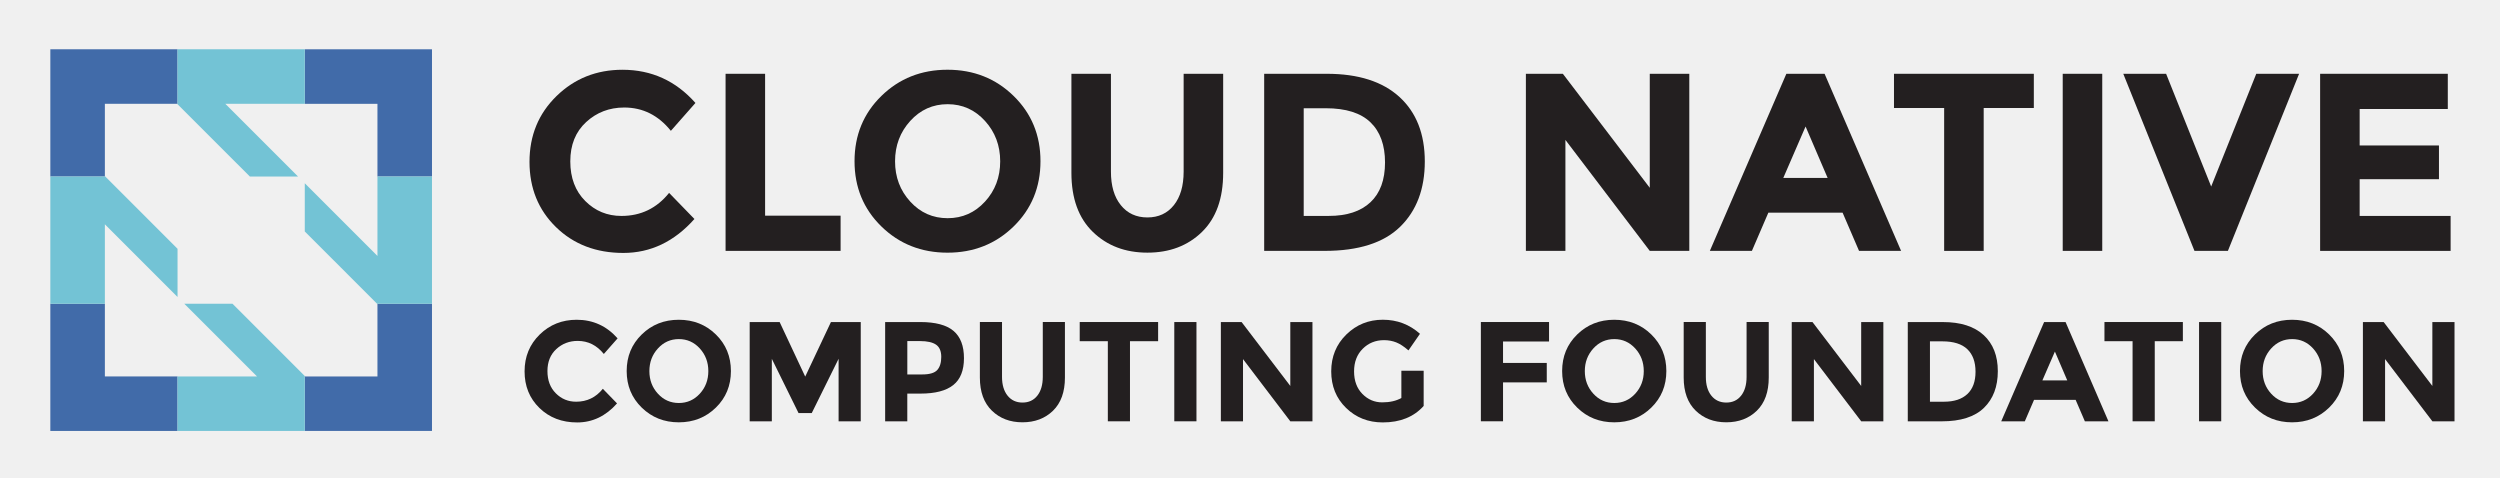
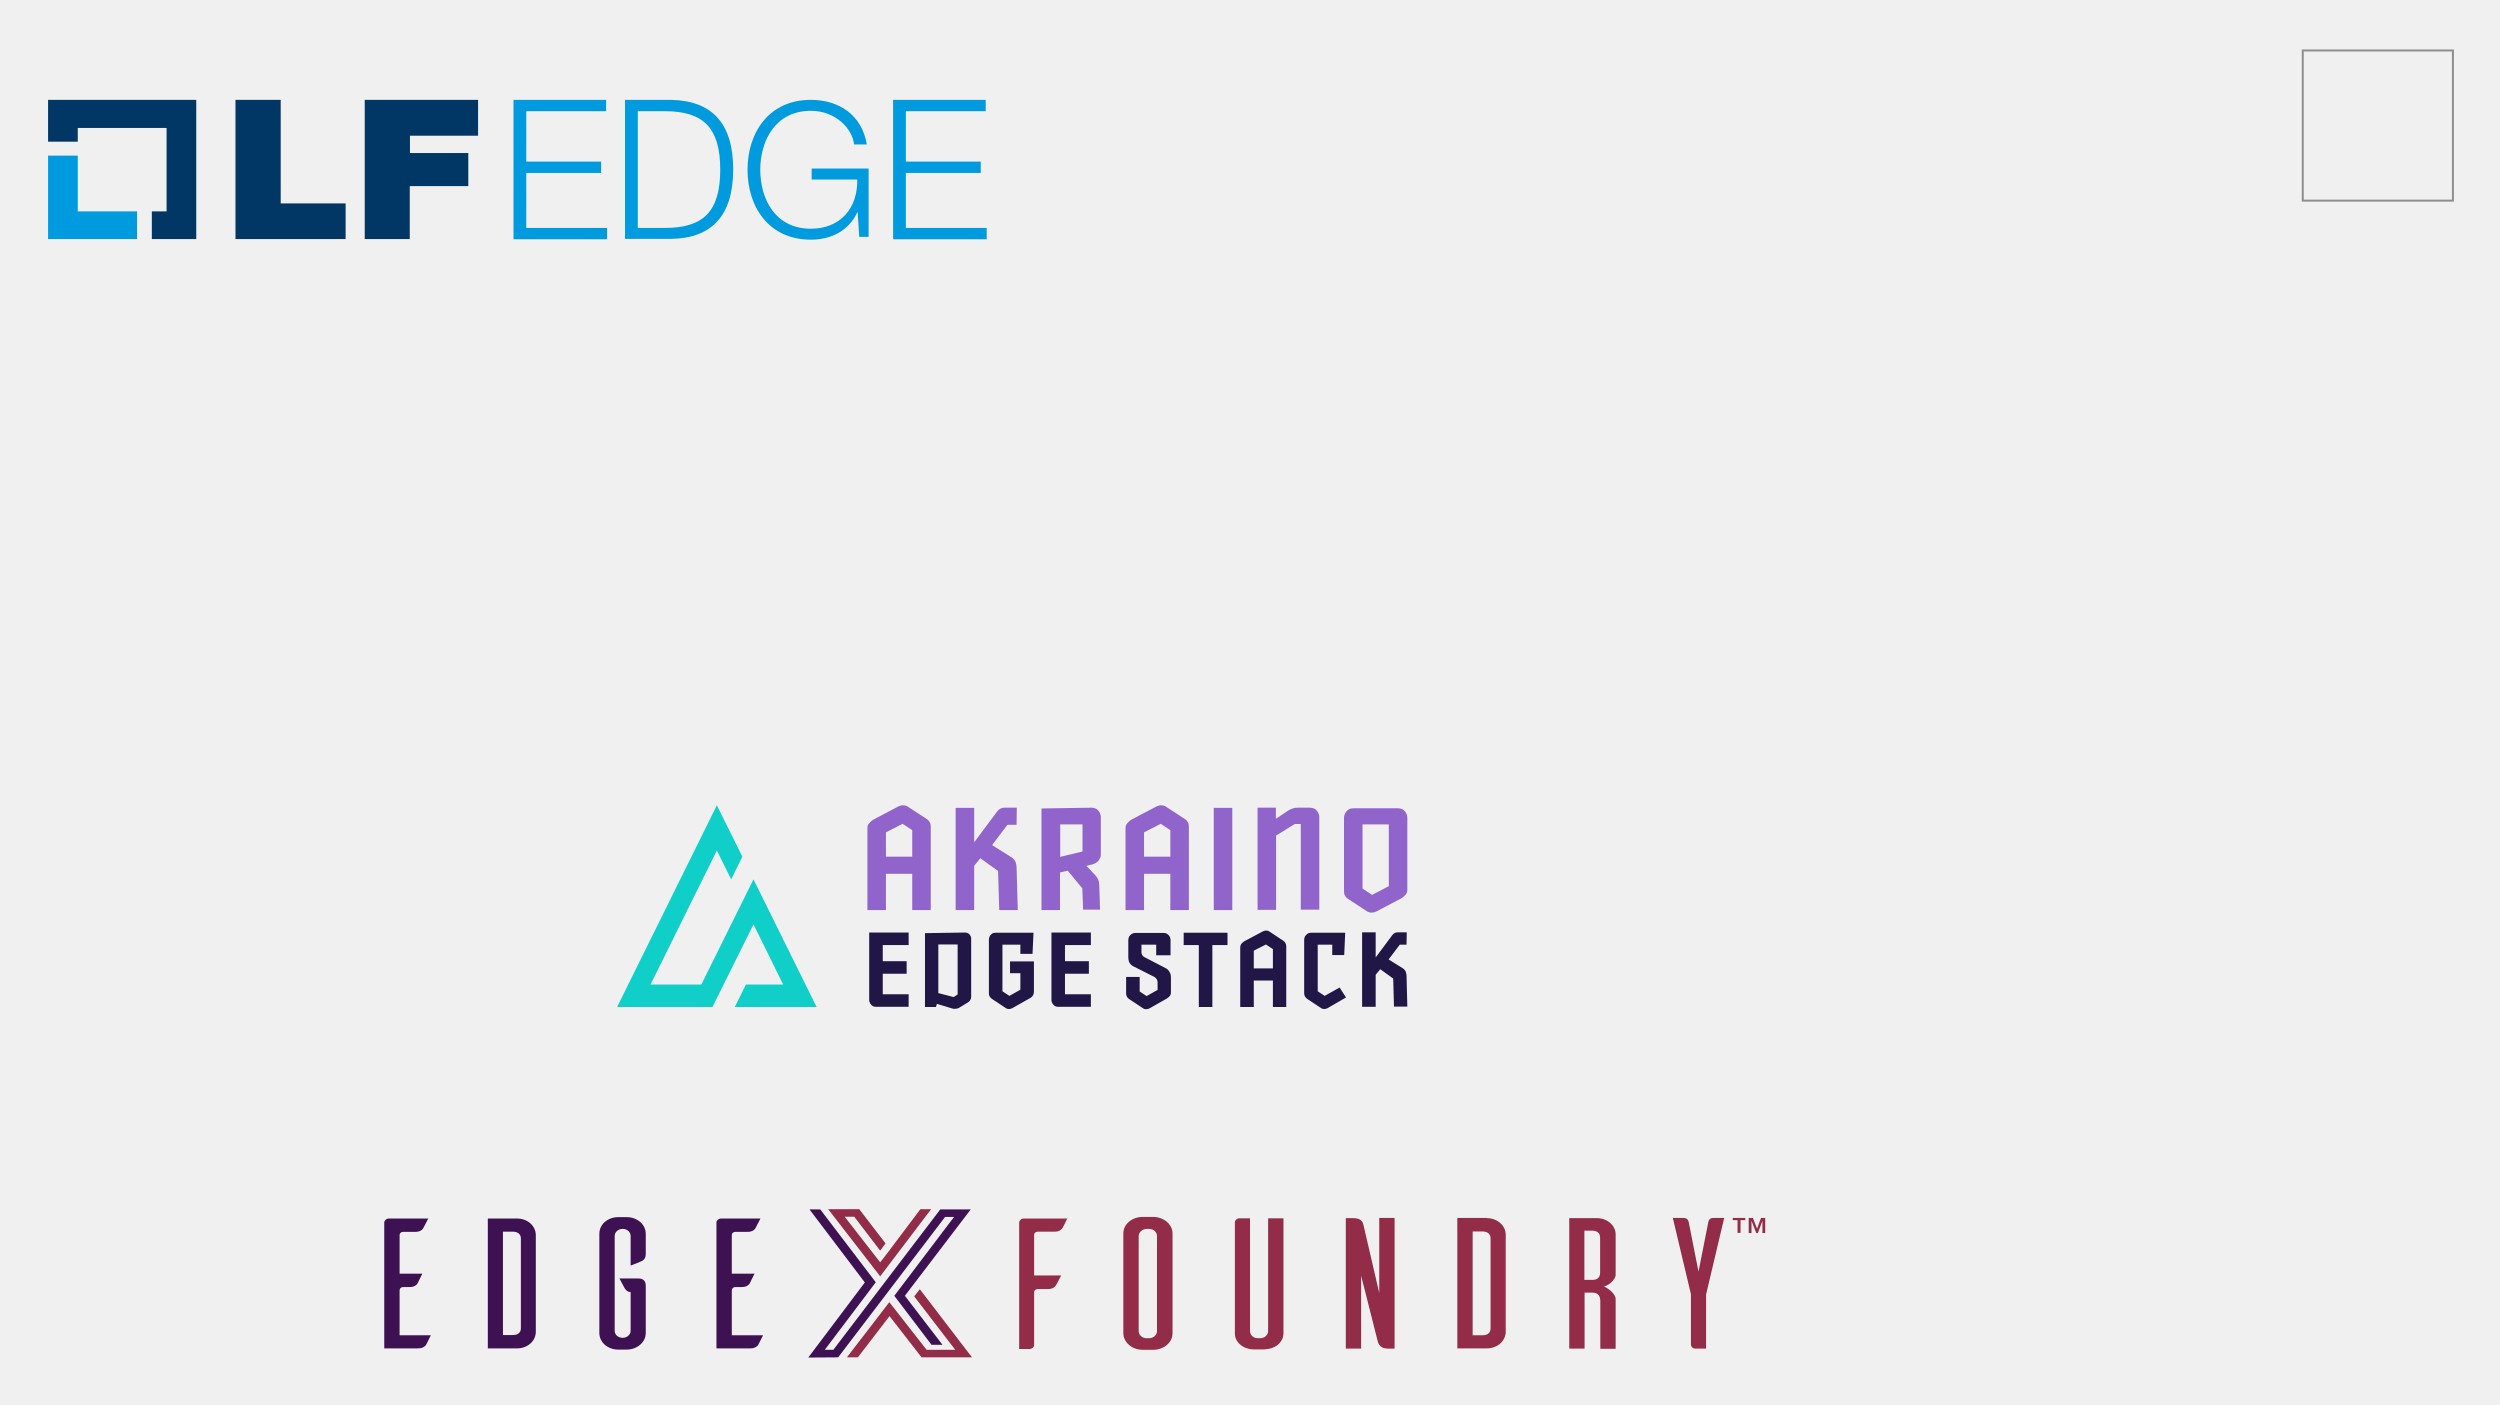
- <svg xmlns="http://www.w3.org/2000/svg" role="img" viewBox="-15.80 -3.80 1029.60 196.60">
-   <style>svg {enable-background:new 0 0 1000 190.18}</style>
-   <style>.st2{fill:#231f20}.st34{fill:#416ba9}.st35{fill:#73c3d5}</style>
-   <g id="XMLID_1_">
-     <path id="XMLID_2266_" d="M240.14 85.13c8 0 14.54-3.16 19.62-9.49l10.43 10.75c-8.28 9.32-18.03 13.98-29.27 13.98-11.23 0-20.49-3.55-27.75-10.64-7.27-7.1-10.9-16.05-10.9-26.87s3.7-19.84 11.11-27.08c7.41-7.23 16.47-10.85 27.18-10.85 11.96 0 21.98 4.56 30.05 13.67l-10.12 11.48c-5.15-6.4-11.55-9.6-19.2-9.6-6.12 0-11.36 2-15.7 6-4.35 4-6.52 9.39-6.52 16.17s2.05 12.23 6.16 16.33c4.09 4.1 9.06 6.15 14.91 6.15z" class="st2" />
-     <path id="XMLID_2264_" d="M283.02 99.53V26.59h16.28v58.43h31.09v14.5h-47.37z" class="st2" />
-     <path id="XMLID_2261_" d="M401.65 89.46c-7.37 7.2-16.45 10.8-27.23 10.8-10.78 0-19.86-3.6-27.23-10.8-7.37-7.2-11.06-16.15-11.06-26.87 0-10.71 3.69-19.67 11.06-26.87 7.37-7.2 16.45-10.8 27.23-10.8 10.78 0 19.86 3.6 27.23 10.8 7.37 7.2 11.06 16.16 11.06 26.87s-3.69 19.67-11.06 26.87zm-5.53-26.82c0-6.5-2.09-12.05-6.26-16.64s-9.3-6.89-15.39-6.89-11.22 2.3-15.39 6.89-6.26 10.14-6.26 16.64 2.09 12.03 6.26 16.59c4.17 4.56 9.3 6.83 15.39 6.83s11.22-2.28 15.39-6.83c4.18-4.55 6.26-10.08 6.26-16.59z" class="st2" />
-     <path id="XMLID_2259_" d="M445.79 80.69c2.71 3.37 6.36 5.06 10.95 5.06 4.59 0 8.23-1.69 10.91-5.06 2.68-3.37 4.02-7.98 4.02-13.83V26.59h16.28v40.8c0 10.57-2.92 18.69-8.76 24.36-5.84 5.67-13.32 8.5-22.44 8.5-9.11 0-16.61-2.85-22.48-8.55-5.88-5.7-8.82-13.81-8.82-24.31v-40.8h16.28v40.27c-.01 5.85 1.34 10.46 4.06 13.83z" class="st2" />
-     <path id="XMLID_2256_" d="M560.56 36.14c6.95 6.36 10.43 15.22 10.43 26.55S567.6 83 560.82 89.61c-6.78 6.61-17.13 9.91-31.04 9.91h-24.94V26.59h25.77c13.01 0 22.99 3.19 29.95 9.55zm-11.95 43.35c4-3.76 6-9.22 6-16.38 0-7.16-2-12.68-6-16.54-4-3.86-10.14-5.79-18.41-5.79h-9.08v44.34h10.33c7.44.01 13.16-1.87 17.16-5.63z" class="st2" />
-     <path id="XMLID_2254_" d="M663.64 26.59h16.28v72.93h-16.28l-34.74-45.7v45.7h-16.28V26.59h15.23l35.79 46.95V26.59z" class="st2" />
-     <path id="XMLID_2251_" d="M749.83 99.53l-6.78-15.75h-30.57l-6.78 15.75h-17.32l31.51-72.93h15.75l31.51 72.93h-17.32zM727.81 48.3l-9.18 21.18h18.26l-9.08-21.18z" class="st2" />
-     <path id="XMLID_2249_" d="M801.16 40.68v58.85h-16.28V40.68h-20.66V26.59h57.59v14.09h-20.65z" class="st2" />
-     <path id="XMLID_2247_" d="M833.71 26.59h16.28v72.93h-16.28V26.59z" class="st2" />
-     <path id="XMLID_2245_" d="M894.85 73.02l18.57-46.43h17.64l-29.32 72.93h-13.77l-29.32-72.93h17.64l18.56 46.43z" class="st2" />
-     <path id="XMLID_2243_" d="M992.3 26.59v14.5H956v15.02h32.66V70H956v15.13h37.46v14.4h-53.74V26.59h52.58z" class="st2" />
-     <path id="XMLID_2241_" d="M221.47 161.64c4.48 0 8.15-1.77 11-5.32l5.85 6.02c-4.64 5.23-10.11 7.84-16.41 7.84-6.3 0-11.48-1.99-15.56-5.97-4.08-3.98-6.11-9-6.11-15.06 0-6.06 2.08-11.12 6.23-15.18 4.15-4.06 9.23-6.08 15.24-6.08 6.71 0 12.32 2.56 16.84 7.66l-5.67 6.43c-2.89-3.59-6.47-5.38-10.76-5.38-3.43 0-6.37 1.12-8.8 3.36-2.44 2.24-3.66 5.26-3.66 9.07 0 3.8 1.15 6.85 3.45 9.15 2.3 2.31 5.09 3.46 8.36 3.46z" class="st2" />
-     <path id="XMLID_2238_" d="M279.02 164.07c-4.13 4.04-9.22 6.06-15.26 6.06-6.04 0-11.13-2.02-15.27-6.06-4.13-4.03-6.2-9.05-6.2-15.06s2.07-11.03 6.2-15.06c4.13-4.04 9.22-6.06 15.27-6.06 6.04 0 11.13 2.02 15.26 6.06 4.13 4.03 6.2 9.06 6.2 15.06s-2.06 11.02-6.2 15.06zm-3.1-15.03c0-3.65-1.17-6.75-3.51-9.33-2.34-2.57-5.21-3.86-8.63-3.86s-6.29 1.29-8.63 3.86c-2.34 2.57-3.51 5.68-3.51 9.33 0 3.65 1.17 6.75 3.51 9.3 2.34 2.56 5.21 3.83 8.63 3.83s6.29-1.28 8.63-3.83c2.35-2.56 3.51-5.66 3.51-9.3z" class="st2" />
-     <path id="XMLID_2236_" d="M329.56 143.98l-11.05 22.34h-5.44l-11-22.34v25.74h-9.12v-40.88h12.34l10.53 22.46 10.59-22.46h12.28v40.88h-9.12v-25.74z" class="st2" />
-     <path id="XMLID_2233_" d="M376.9 132.48c2.87 2.44 4.3 6.18 4.3 11.23 0 5.05-1.47 8.74-4.42 11.08-2.94 2.34-7.44 3.51-13.48 3.51h-5.44v11.41h-9.12v-40.88h14.45c6.27 0 10.85 1.22 13.71 3.65zm-6.69 16.09c1.09-1.23 1.64-3.02 1.64-5.38s-.71-4.04-2.13-5.03c-1.42-.99-3.64-1.49-6.64-1.49h-5.21v13.74h6.14c3.04 0 5.1-.61 6.2-1.84z" class="st2" />
-     <path id="XMLID_2231_" d="M399.16 159.15c1.52 1.89 3.57 2.84 6.14 2.84s4.61-.94 6.11-2.84c1.5-1.89 2.25-4.48 2.25-7.75v-22.58h9.12v22.87c0 5.93-1.64 10.48-4.91 13.66-3.28 3.18-7.47 4.77-12.58 4.77s-9.31-1.6-12.6-4.8c-3.29-3.2-4.94-7.74-4.94-13.63v-22.87h9.12v22.58c0 3.28.77 5.86 2.29 7.75z" class="st2" />
-     <path id="XMLID_2229_" d="M449.57 136.72v32.99h-9.12v-32.99h-11.58v-7.9h32.29v7.9h-11.59z" class="st2" />
-     <path id="XMLID_2227_" d="M467.82 128.83h9.13v40.88h-9.13v-40.88z" class="st2" />
-     <path id="XMLID_2225_" d="M515.6 128.83h9.12v40.88h-9.12l-19.48-25.62v25.62H487v-40.88h8.54l20.06 26.32v-26.32z" class="st2" />
-     <path id="XMLID_2223_" d="M561.34 148.89h9.18v14.5c-4.06 4.52-9.67 6.78-16.84 6.78-6 0-11.04-1.99-15.12-5.97-4.08-3.98-6.11-9-6.11-15.06 0-6.06 2.08-11.12 6.23-15.18s9.16-6.08 15.03-6.08c5.87 0 10.96 1.93 15.29 5.79l-4.74 6.84c-1.83-1.6-3.52-2.7-5.06-3.31-1.54-.6-3.21-.91-5-.91-3.47 0-6.4 1.18-8.77 3.54-2.38 2.36-3.57 5.47-3.57 9.33 0 3.86 1.14 6.95 3.42 9.27 2.28 2.32 5 3.48 8.16 3.48s5.79-.6 7.9-1.81v-11.21z" class="st2" />
-     <path id="XMLID_2221_" d="M622.16 128.83v8.01h-18.95v8.83h18.01v8.01h-18.01v16.02h-9.13v-40.88h28.08z" class="st2" />
-     <path id="XMLID_2218_" d="M664.27 164.07c-4.13 4.04-9.22 6.06-15.26 6.06-6.05 0-11.13-2.02-15.26-6.06-4.13-4.03-6.2-9.05-6.2-15.06s2.07-11.03 6.2-15.06c4.13-4.04 9.22-6.06 15.26-6.06 6.04 0 11.13 2.02 15.26 6.06 4.13 4.03 6.2 9.06 6.2 15.06s-2.06 11.02-6.2 15.06zm-3.1-15.03c0-3.65-1.17-6.75-3.51-9.33-2.34-2.57-5.22-3.86-8.63-3.86s-6.29 1.29-8.63 3.86c-2.34 2.57-3.51 5.68-3.51 9.33 0 3.65 1.17 6.75 3.51 9.3 2.34 2.56 5.22 3.83 8.63 3.83s6.29-1.28 8.63-3.83c2.34-2.56 3.51-5.66 3.51-9.3z" class="st2" />
-     <path id="XMLID_2216_" d="M689.01 159.15c1.52 1.89 3.57 2.84 6.14 2.84s4.61-.94 6.11-2.84c1.5-1.89 2.25-4.48 2.25-7.75v-22.58h9.13v22.87c0 5.93-1.64 10.48-4.91 13.66-3.27 3.18-7.47 4.77-12.58 4.77s-9.31-1.6-12.6-4.8c-3.3-3.2-4.94-7.74-4.94-13.63v-22.87h9.13v22.58c-.01 3.28.75 5.86 2.27 7.75z" class="st2" />
-     <path id="XMLID_2214_" d="M750.72 128.83h9.12v40.88h-9.12l-19.48-25.62v25.62h-9.13v-40.88h8.54l20.06 26.32v-26.32z" class="st2" />
-     <path id="XMLID_2211_" d="M801.13 134.18c3.9 3.57 5.85 8.53 5.85 14.89 0 6.36-1.9 11.39-5.7 15.09-3.8 3.71-9.6 5.56-17.4 5.56H769.9v-40.88h14.45c7.29-.01 12.88 1.77 16.78 5.34zm-6.69 24.3c2.24-2.1 3.36-5.17 3.36-9.18 0-4.02-1.12-7.11-3.36-9.27-2.24-2.16-5.68-3.25-10.32-3.25h-5.09v24.86h5.79c4.17 0 7.37-1.05 9.62-3.16z" class="st2" />
-     <path id="XMLID_2208_" d="M842.83 169.71l-3.8-8.83H821.9l-3.8 8.83h-9.71l17.66-40.88h8.83l17.66 40.88h-9.71zm-12.34-28.72l-5.15 11.87h10.24l-5.09-11.87z" class="st2" />
-     <path id="XMLID_2206_" d="M871.61 136.72v32.99h-9.13v-32.99H850.9v-7.9h32.29v7.9h-11.58z" class="st2" />
-     <path id="XMLID_2204_" d="M889.86 128.83h9.13v40.88h-9.13v-40.88z" class="st2" />
-     <path id="XMLID_2201_" d="M943.43 164.07c-4.13 4.04-9.22 6.06-15.26 6.06-6.05 0-11.13-2.02-15.26-6.06-4.13-4.03-6.2-9.05-6.2-15.06s2.07-11.03 6.2-15.06c4.13-4.04 9.22-6.06 15.26-6.06 6.04 0 11.13 2.02 15.26 6.06 4.13 4.03 6.2 9.06 6.2 15.06s-2.07 11.02-6.2 15.06zm-3.1-15.03c0-3.65-1.17-6.75-3.51-9.33-2.34-2.57-5.22-3.86-8.63-3.86-3.41 0-6.29 1.29-8.63 3.86-2.34 2.57-3.51 5.68-3.51 9.33 0 3.65 1.17 6.75 3.51 9.3 2.34 2.56 5.22 3.83 8.63 3.83 3.41 0 6.29-1.28 8.63-3.83 2.34-2.56 3.51-5.66 3.51-9.3z" class="st2" />
-     <path id="XMLID_2199_" d="M985.95 128.83h9.12v40.88h-9.12l-19.48-25.62v25.62h-9.13v-40.88h8.54l20.06 26.32v-26.32z" class="st2" />
+ <svg xmlns="http://www.w3.org/2000/svg" xmlns:xlink="http://www.w3.org/1999/xlink" role="img" viewBox="-24.14 -50.14 1255.28 705.28">
+   <style>svg {enable-background:new 0 0 471.3 70.2}</style>
+   <style>.st0{fill:#009ade}.st1{fill:#003764}</style>
+   <path d="M14.9 56V28H0v41.9h44.7V56z" class="st0" />
+   <path d="M74.4 0H0v21h14.9v-6.9h44.6V56h-7.4v13.9h22.3z" class="st1" />
+   <path d="M94.1 0h22.7v52h32.6v17.9H94.1V0zM159 0h56.9v18h-34.2v8.7H211v16.6h-29.4v26.6H159V0z" class="st1" />
+   <path d="M233.7 0h46.5v5.7h-40.1V31h37.6v5.7h-37.6v27.6h40.6V70h-47V0zm56 0H313c20.4.5 31 11.8 31 34.9 0 23.1-10.6 34.5-31 34.9h-23.3V0zm6.4 64.3h13.7c19.3 0 27.7-8.3 27.7-29.3 0-20.9-8.4-29.3-27.7-29.3h-13.7v58.6zm115.8 4.5h-4.6l-.8-12.3h-.2c-4.5 9.6-13.6 13.7-23.3 13.7-21.2 0-31.8-16.6-31.8-35.1S361.8 0 383 0c14.2 0 25.6 7.6 28.1 22.4h-6.4c-.8-7.7-9-16.9-21.7-16.9-17.8 0-25.4 14.9-25.4 29.6 0 14.7 7.5 29.6 25.4 29.6 14.9 0 23.6-10.4 23.3-24.7h-22.9v-5.5H412v34.3zM424.3 0h46.5v5.7h-40.1V31h37.6v5.7h-37.6v27.6h40.6V70h-47V0z" class="st0" />
+   <g>
+     <path fill="#9164cc" d="M433.9 406.8v-18.2h-13.2v18.2h-9.3v-41c0-1 .2-1.9.9-2.6.6-.7 1.3-1.3 1.9-1.7l12.9-6.8c.7-.3 1.4-.5 2.1-.5.9 0 1.6.2 2.2.5l9.8 6.4c.6.4 1.1.9 1.5 1.6.4.7.5 1.4.5 2.2v41.9h-9.3zm0-40.1l-4.8-3.2-8.4 4.3V380h13.2v-13.3zm43.7 40.1l-.6-19.6-8.9-6.4-3.1 3.8v22.2h-9.3v-51.3h9.3v17.3l11.7-15.7c.9-1.1 2.1-1.7 3.5-1.7h6.2l-.1 8.6h-4.6l-7.7 10.2 9.9 6.2c1 .7 1.6 1.5 1.9 2.3.3.8.5 1.8.5 2.8l.6 21.3h-9.3zm42.1 0l-.4-10.9-8.6-10.4 2.8 1.2-7.1 1.6 1.7-2.9v21.4h-9.3v-51l25.1-.4c.9 0 1.6.2 2.2.5.6.3 1.1.7 1.4 1.2.4.5.7 1 .8 1.5.2.5.3 1 .3 1.4v19.2c0 .8-.4 1.7-1.1 2.7-.7 1-1.9 1.7-3.6 2.1l-3.7.9.4-1.1 5.3 5.6c1.2 1.3 1.8 2.8 1.9 4.6l.4 12.6h-8.5zm-.3-43h-11.2v16.3l11.2-2.7v-13.6zm44.1 43v-18.2h-13.2v18.2H541v-41c0-1 .2-1.9.9-2.6.6-.7 1.3-1.3 1.9-1.7l12.9-6.8c.7-.3 1.4-.5 2.1-.5.9 0 1.6.2 2.2.5l9.8 6.4c.6.4 1.1.9 1.5 1.6.4.7.5 1.4.5 2.2v41.9h-9.3zm0-40.1l-4.8-3.2-8.4 4.3V380h13.2v-13.3zm21.8-11.2h9.3v51.3h-9.3zm31.2 5.3h.3l5.5-3.7c1.6-1.1 3.3-1.7 5.2-1.7h6.1c.9 0 1.6.2 2.2.5.6.3 1.1.7 1.4 1.2.4.5.7 1 .8 1.5.2.5.3 1 .3 1.4v46.6H629v-43h-3l-9.4 5.8v37.3h-9.3v-51.3h9.2v5.4zm66 35.7c0 1-.2 1.9-.9 2.6-.6.7-1.3 1.3-1.9 1.7l-12.9 6.8c-.7.3-1.4.5-2.1.5-.9 0-1.6-.2-2.2-.5l-9.8-6.4c-.6-.4-1.1-.9-1.5-1.6-.4-.7-.5-1.4-.5-2.2v-37.1c0-.4.1-.9.3-1.4.2-.5.4-1 .8-1.5s.9-.9 1.4-1.2c.6-.3 1.3-.5 2.2-.5h22.4c.9 0 1.6.2 2.2.5s1.1.7 1.4 1.2c.4.5.7 1 .8 1.5.2.5.3 1 .3 1.4v36.2zm-9.3-1.7v-31H660V396l4.8 3.2 8.4-4.4z" />
+     <defs>
+       <path id="SVGID_1_" d="M394.4 408c0 .1.1.1.1.2-.1-.1-.1-.3-.2-.4 0 0 .1.1.1.2" />
+     </defs>
+     <clipPath id="SVGID_2_">
+       <use overflow="visible" xlink:href="#SVGID_1_" />
+     </clipPath>
+     <linearGradient id="SVGID_3_" x1="-1497.461" x2="-1496.461" y1="71.04" y2="71.04" gradientTransform="matrix(.2193 0 0 -.2193 722.672 423.539)" gradientUnits="userSpaceOnUse">
+       <stop offset="0" stop-color="#49bcec" />
+       <stop offset=".287" stop-color="#42b6e8" />
+       <stop offset=".713" stop-color="#2ea7de" />
+       <stop offset="1" stop-color="#149bd6" />
+     </linearGradient>
+     <path fill="url(#SVGID_3_)" d="M394.3 407.8h.2v.4h-.2z" clip-path="url(#SVGID_2_)" />
+     <path fill="#fff" d="M394.3 407.8c0 .1.1.1.1.2s.1.1.1.2c-.1-.2-.1-.3-.2-.4" />
+     <path fill="#201747" d="M412.3 452.1v-34h19.8v6.3h-13v8.1h12v6.3h-12v10.3h13v6.3h-16.4c-.6 0-1.2-.1-1.6-.4-.4-.2-.8-.5-1-.9-.3-.3-.5-.7-.6-1.1-.1-.2-.2-.5-.2-.9m28 3.4v-37.1l20-.3c1 0 1.8.3 2.4 1 .5.6.8 1.3.8 2v29.2c0 .6-.1 1.1-.4 1.6-.3.5-.6.9-1.1 1.2l-4.6 2.8c-.5.3-1.2.5-2.3.5-.3 0-.6 0-.9-.1l-7.9-2.4-.5 1.6h-5.5zm14.4-5l2-1.3v-25.1H447v24.4l7.7 2zm17.7-1.8v-27.1c0-.3.1-.7.2-1.1.1-.4.3-.8.6-1.1.3-.3.6-.6 1-.9.4-.2.9-.3 1.6-.3h19l-.5 10.6h-6.1v-4.6h-9v23.4l3.5 2.3 5.5-3.1v-8.3H483v-5.9h12V448c-.1 1.4-.7 2.3-1.7 2.9l-9.2 5.2c-.5.2-1 .4-1.5.4-.7 0-1.2-.1-1.6-.4l-7.1-4.7c-.5-.3-.8-.7-1.1-1.2-.3-.4-.4-.9-.4-1.5m31.4 3.4v-34h19.8v6.3h-13v8.1h12v6.3h-12v10.3h13v6.3h-16.4c-.6 0-1.2-.1-1.6-.4-.4-.2-.8-.5-1-.9-.3-.3-.5-.7-.6-1.1-.1-.2-.2-.5-.2-.9m52.6-22.8v-5.1H549v3.9c0 .8.4 1.6 1.2 2.2l11 5.7c.8.4 1.4 1 1.9 1.9.5.8.7 1.7.7 2.8v7.4c0 .7-.2 1.4-.6 1.9-.5.5-.9.9-1.4 1.2l-8.8 5c-.5.2-1 .4-1.5.4-.7 0-1.2-.1-1.6-.4l-7.1-4.7c-.5-.3-.8-.7-1.1-1.2-.3-.5-.4-1-.4-1.6v-8.3h6.8v7.3l3.5 2.3 5.5-3.1v-3.7c0-.6-.1-1.1-.4-1.6-.3-.5-.7-.9-1.2-1.2l-10.5-5.3c-1-.5-1.7-1.2-2.1-2-.4-.9-.5-1.7-.5-2.6v-8.8c0-.3.1-.7.2-1 .1-.4.3-.8.6-1.1.3-.3.6-.6 1.1-.9.4-.2.9-.4 1.6-.4h14.2c.6 0 1.2.1 1.6.4.4.2.8.5 1.1.9.3.3.5.7.6 1.1.1.4.2.7.2 1v7.8h-7.2zm21.4 26.2v-31.1h-7.6v-6.2h22v6.2h-7.6v31.1zm37.2 0v-13.3h-9.6v13.3h-6.8v-29.9c0-.7.2-1.4.6-1.9.5-.5.9-.9 1.4-1.2l9.4-5c.5-.2 1-.4 1.5-.4.7 0 1.2.1 1.6.4l7.1 4.7c.5.3.8.7 1.1 1.2.3.5.4 1 .4 1.6v30.5H615zm0-29.1l-3.5-2.3-6.1 3.1v8.9h9.6v-9.7zm29.8 2.9v-5.1h-7.3v23.4l3.5 2.3 7.5-4.2 3.2 5-9.3 5.4c-.5.2-1 .4-1.5.4-.7 0-1.2-.1-1.6-.4l-7.1-4.7c-.5-.3-.8-.7-1.1-1.2-.3-.5-.4-1-.4-1.6v-27c0-.3.1-.7.2-1 .1-.4.3-.8.6-1.1.3-.3.6-.6 1-.9.4-.2.9-.4 1.6-.4h17.2l-.5 11.2h-6zm31 26.2l-.4-14.3-6.5-4.7-2.3 2.8v16.1h-6.8V418h6.8v12.6l8.5-11.4c.7-.8 1.5-1.2 2.6-1.2h4.5l-.1 6.2h-3.4l-5.6 7.4 7.2 4.5c.7.5 1.2 1.1 1.4 1.7.2.6.4 1.3.4 2l.4 15.5h-6.7z" />
+     <path fill="#10cfc9" fill-rule="evenodd" d="M335.8 376.9l-33.3 67.3H328l26.2-52.8 31.7 64.1h-41.1l5.6-11.3h18.7L354.2 414l-20.6 41.5h-47.9l50.1-101.3 12.8 25.8-5.6 11.4z" clip-rule="evenodd" />
  </g>
-   <g id="XMLID_197_">
-     <g id="XMLID_392_">
-       <path id="XMLID_397_" d="M27.39 121.29H4.93v52.39h52.39v-22.45H27.39z" class="st34" />
-       <path id="XMLID_395_" d="M139.65 121.45v29.78h-29.77l-.16-.17v22.62h52.39v-52.39h-22.62z" class="st34" />
-       <path id="XMLID_394_" d="M4.93 68.9h22.62l-.16-.17V38.96h29.77l.16.16V16.5H4.93z" class="st34" />
-       <path id="XMLID_393_" d="M109.72 16.5v22.46h29.93V68.9h22.46V16.5z" class="st34" />
-     </g>
-     <g id="XMLID_200_">
-       <path id="XMLID_391_" d="M106.94 68.9L77 38.96h32.72V16.5h-52.4v22.62L87.1 68.9z" class="st35" />
-       <path id="XMLID_390_" d="M79.94 121.29H60.1l24.8 24.81 5.14 5.13H57.32v22.45h52.4v-22.62l-14.89-14.89z" class="st35" />
-       <path id="XMLID_389_" d="M139.65 68.9v32.71l-5.13-5.13-24.8-24.81v19.85l14.88 14.88 14.89 14.89h22.62V68.9z" class="st35" />
-       <path id="XMLID_388_" d="M57.32 98.66L27.55 68.9H4.93v52.39h22.46V88.58l29.93 29.93z" class="st35" />
-     </g>
+   <g>
+     <path fill="#3d1152" d="M448 557.1h15.3l-33.1 43.4 18.9 24.6h-5.5l-18.7-24.6 30-39.6h-4.5l-53.7 70.5-15 .1 28.4-37.7-27.8-36.7h5.4l27.9 36.6-25.6 33.9h4.3zm-255.8 63.2c-.8 1.7-2.1 4.3-2.4 4.8-.5.8-1.7 1.8-4.1 1.8h-16.9v-63.3c.1-1 1.1-1.9 2.3-1.9h19.8l-2.5 4.8c-.4.8-1.6 1.9-4 1.9h-6.1c-1.1 0-1.8.7-1.8 1.6v19.4h11.4c-.8 1.7-2.1 4.4-2.4 4.9-.5.8-1.6 1.8-4 1.8h-3.2c-1 0-1.8.7-1.8 1.6v22.6h15.7zm43.3-58.6c5.2 0 9.3 3.6 9.4 8.2v48.8c-.1 4.6-4.2 8.2-9.4 8.2h-14.7v-65.2h14.7zm1.9 10c0-2.4-1.9-3.4-4-3.4h-5v51.9h5c2.1 0 4-.9 4-3.4v-45.1zm62.7 7.8c0 2.2-1.1 3.2-2.1 3.6-.5.3-3.5 1.5-5.5 2.2v-14.9c0-2-1.8-3.5-4-3.5s-4 1.6-4 3.5v47.7c0 2 1.8 3.5 4 3.5s4-1.6 4-3.5v-19.5h-.3c-1.7 0-2.8-2.1-2.8-2.1l-2.5-4.7h9.5c2.3 0 3.7 1.1 3.7 3.6v23.8c0 4.5-4.1 8.1-9.2 8.3h-4.7c-5.2 0-9.4-3.7-9.4-8.3v-49.9c0-4.6 4.2-8.3 9.4-8.3h4.7c5.1.2 9.2 3.8 9.2 8.3v10.2zm58.9 40.8c-.8 1.7-2.1 4.3-2.4 4.8-.5.8-1.7 1.8-4.1 1.8h-16.9v-63.3c.1-1 1.1-1.9 2.3-1.9h19.8l-2.5 4.8c-.4.8-1.6 1.9-4 1.9h-6.1c-1.1 0-1.8.7-1.8 1.6v19.4h11.4c-.8 1.7-2.1 4.4-2.4 4.9-.5.8-1.6 1.8-4 1.8h-3.2c-1 0-1.8.7-1.8 1.6v22.6H359z" />
+     <path fill="#922c48" d="M422.8 577.2L438 557h5.4l-25.6 33.7-26.1-33.7h15.6l13.2 17.2-2.7 3.6-13-17H400l17.8 22.9 4.9-6.3zm14.9 20l.4.5 25.8 33.7h-25.3l-16.1-20.7-15.9 20.7h-5.5l21.3-27.7 18.7 23.9h14.4l-20.6-26.8zm74.1-35.7c-.7 1.7-2.1 4.3-2.4 4.9-.5.8-1.6 1.9-4 1.9h-8.5c-1 0-1.8.7-1.8 1.6v20.4h13.6l-2.6 4.9c-.5.8-1.6 1.9-4 1.9H497c-1.1 0-1.9.7-1.9 1.6v26.5c0 1.1-1.1 2-2.2 2h-5.3v-63.5c0-1 1-2 2.2-2h22zm43.5-.6c5.1.2 9.3 3.8 9.3 8.3v50.2c-.1 4.5-4.1 8-9.3 8.2h-5.8c-5.2 0-9.5-3.7-9.6-8.2v-50.2c0-4.6 4.3-8.3 9.6-8.3h5.8zm-2.5 60.9c2.2 0 4-1.6 4-3.6v-47.7c0-2.1-1.8-3.6-4-3.6h-1.2c-2.2.1-4 1.7-4 3.6v47.7c0 2 1.8 3.6 4 3.6h1.2zm67.5-2.5c0 4.5-4.1 7.9-9.1 8v.1h-5.8c-5.2 0-9.5-3.5-9.5-8v-55.9c.1-1 1.1-1.9 2.2-1.9h5.4v56.6c0 2 1.7 3.6 3.9 3.6h1.2c2.2 0 4-1.6 4-3.6v-56.6h7.7v57.7zm55.8 7.7h-3.5c-4.1 0-4.8-2.9-5.1-4.2l-8.2-32.4V627h-7.7v-65.5h3.5c4.3 0 5 1.8 5.4 3.6l7.9 34v-37.7h7.7V627zm46.3-65.5c5.2 0 9.4 3.6 9.5 8.2v49c-.1 4.6-4.3 8.2-9.5 8.2h-14.8v-65.5h14.8zm1.9 10.1c0-2.4-1.9-3.4-4-3.4h-5v52.1h5c2.1 0 4-.9 4-3.5v-45.2zm108.2 28.2V627h-5.4c-1.2 0-2.1-.8-2.2-2v-25.3l-9.1-38.3h5.6c.2 0 2.1.1 2.4 2.2l4.9 24.8 4.9-24.8c.3-2.2 2.2-2.2 2.4-2.2h5.6l-9.1 38.4zM779.4 627v-23.9c0-3.2-1.9-4.2-3.9-4.2h-4V627h-7.7v-65.5h13.9c5.1 0 9.4 3.6 9.4 8.2V590c0 1.9-2.8 5.1-5.9 5.8 3 1.3 5.9 4.2 5.9 6.2v25.1h-7.7zm-4-34.5c2 0 3.9-.7 3.9-3.7v-17.6c0-2.4-1.9-3.4-3.9-3.4h-4v24.7h4z" />
+     <path fill="#922c48" fill-rule="evenodd" d="M852.3 561.4h-6.4v1.1h2.4v6.4h1.5v-6.4h2.4v-1.1zm3.7 0h-2.1v7.6h1.4v-6.2l2.4 6.2h.8l2.3-6.2v6.2h1.4v-7.6h-2.1l-2 5.4-2.1-5.4z" clip-rule="evenodd" />
  </g>
+   <path fill="none" stroke="#8e8e8e" stroke-miterlimit="10" d="M1132.1-24.8h75.4v75.4h-75.4z" />
</svg>
